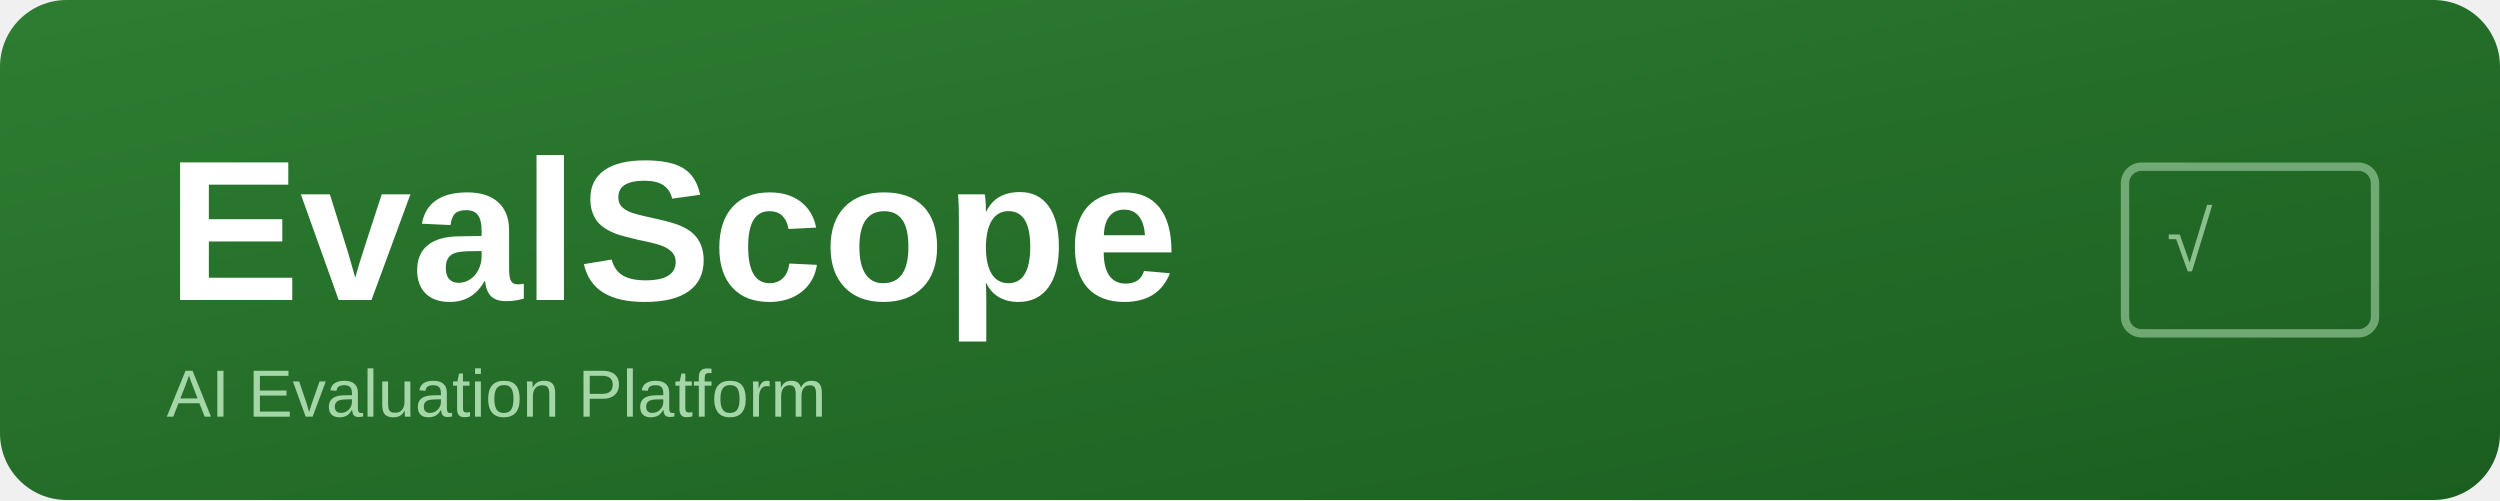
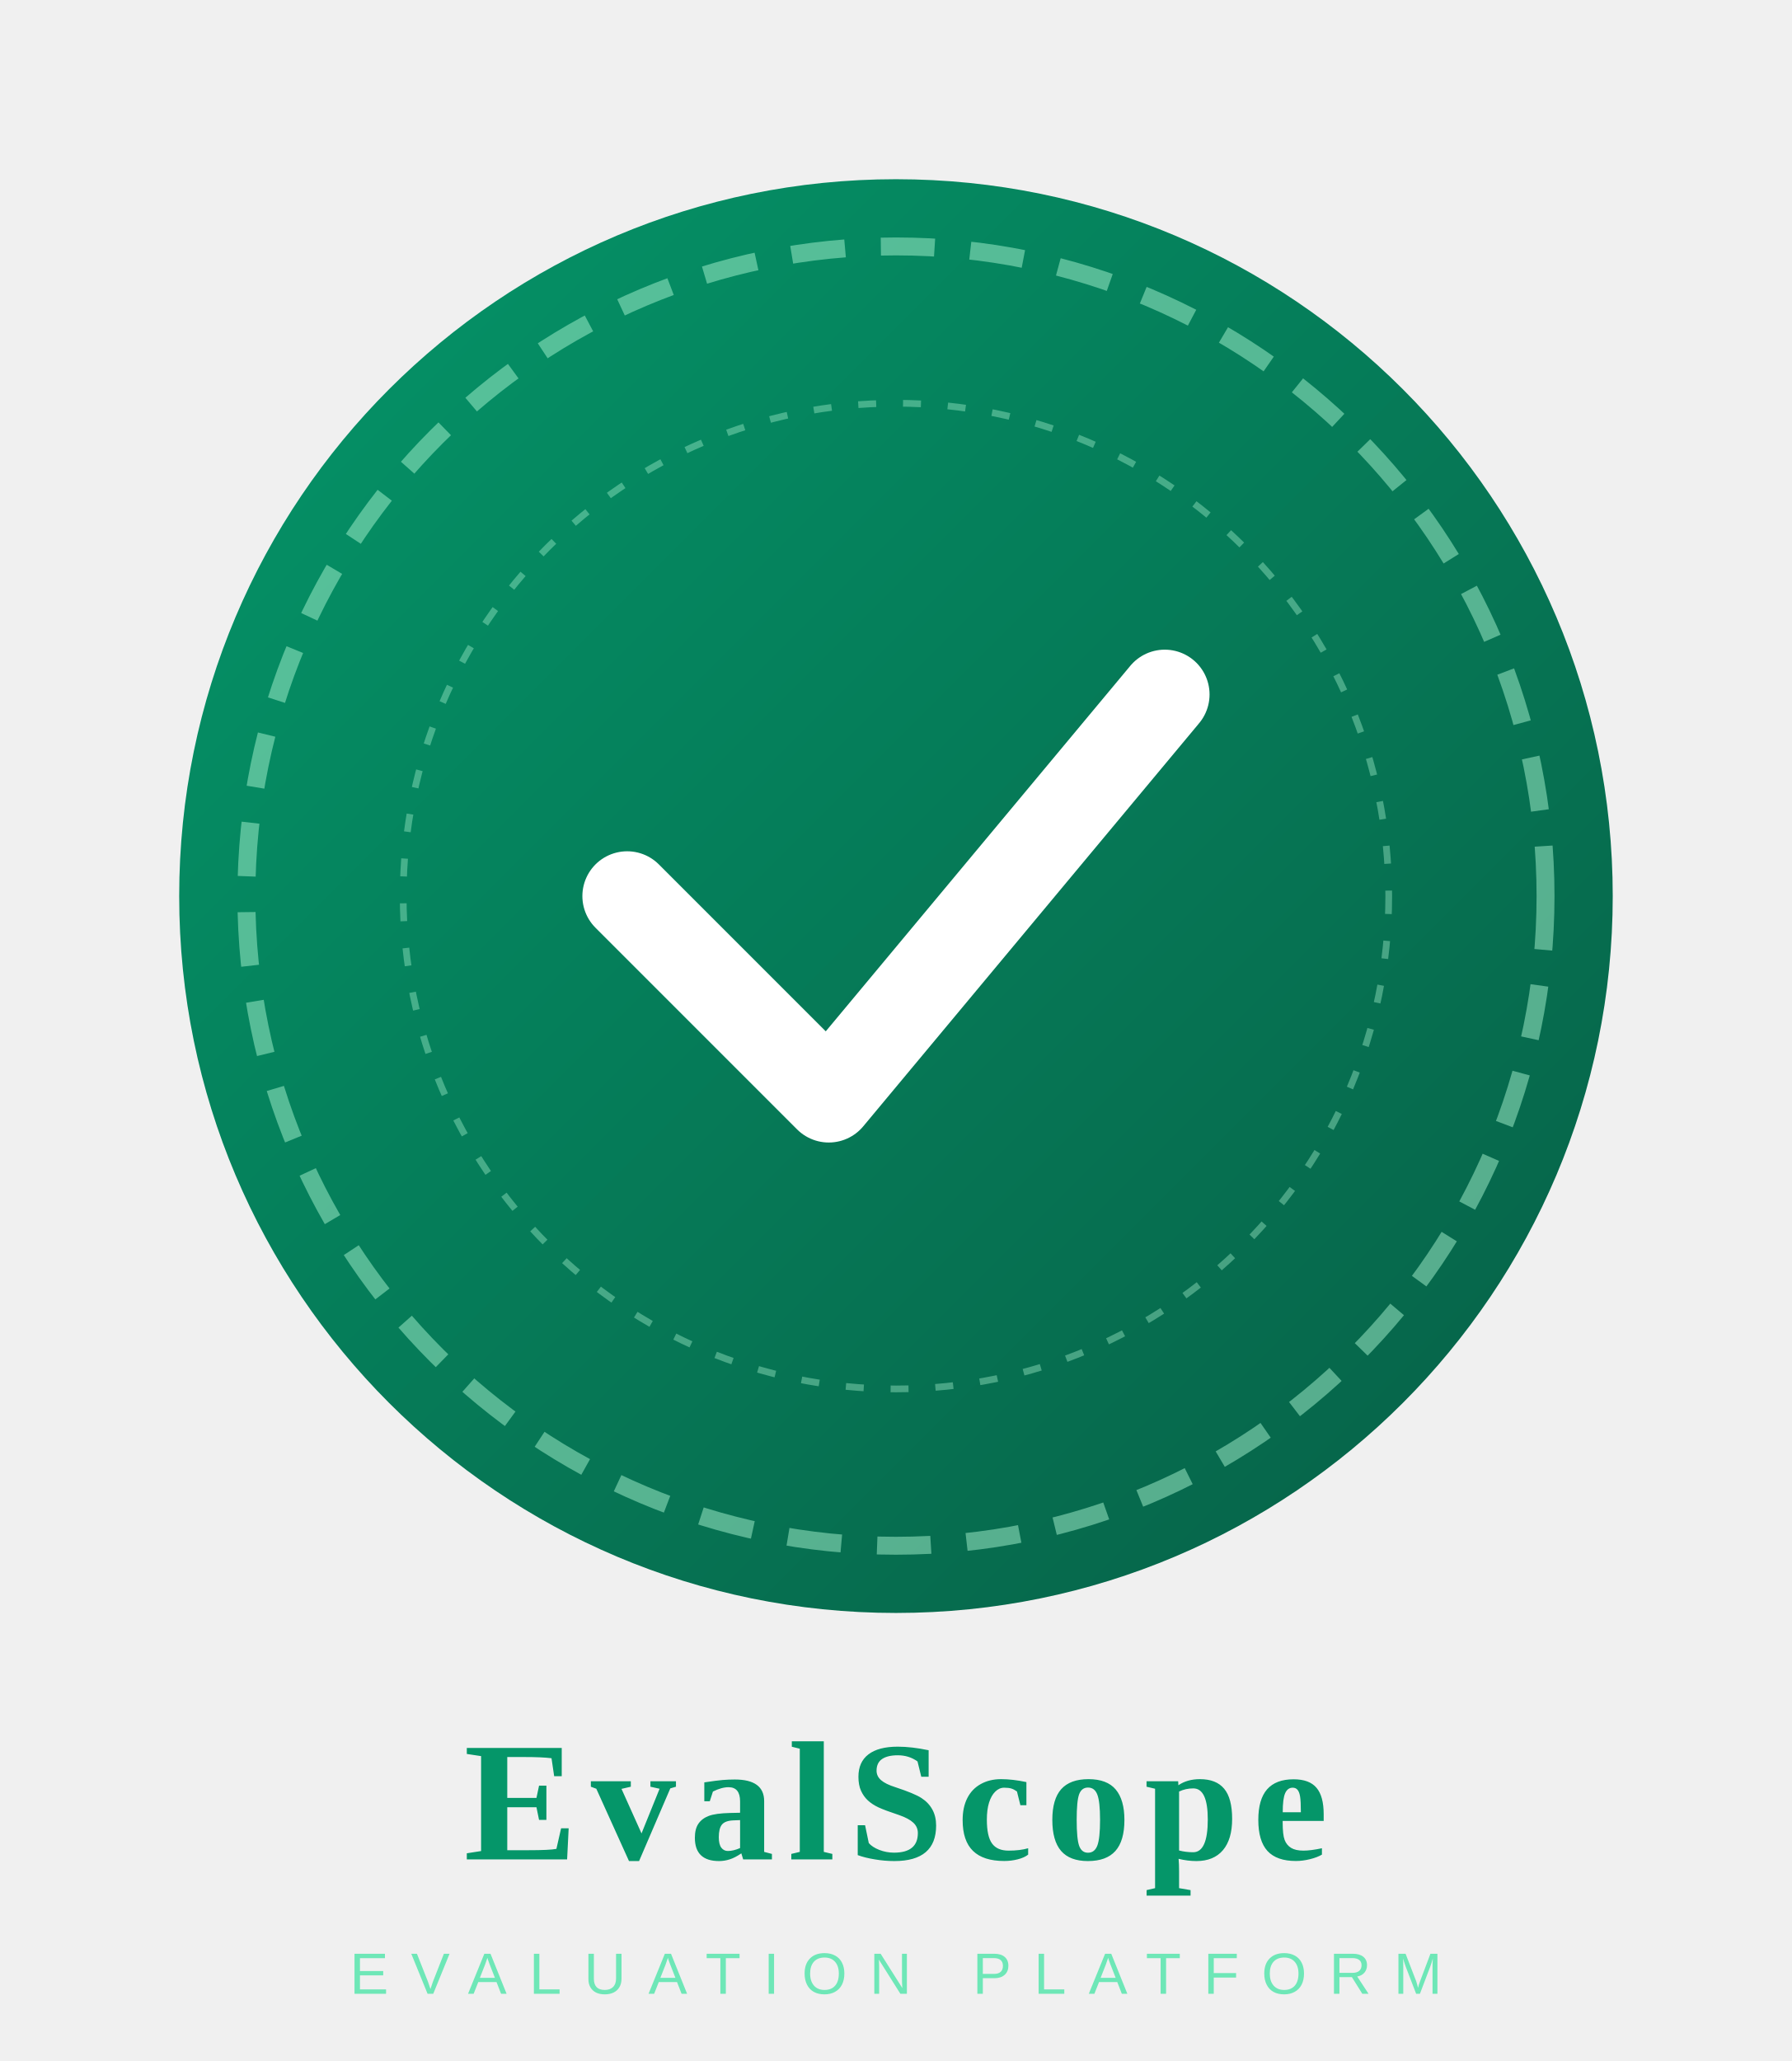
- <svg xmlns="http://www.w3.org/2000/svg" viewBox="0 0 600 120">
+ <svg xmlns="http://www.w3.org/2000/svg" viewBox="0 0 400 460" fill="none">
  <defs>
-     <linearGradient id="g" x1="0%" y1="0%" x2="100%" y2="100%">
-       <stop offset="0%" style="stop-color:#2E7D32;stop-opacity:1" />
-       <stop offset="100%" style="stop-color:#1B5E20;stop-opacity:1" />
+     <linearGradient id="es-bg" x1="0" y1="0" x2="1" y2="1">
+       <stop offset="0%" stop-color="#059669" />
+       <stop offset="100%" stop-color="#065F46" />
    </linearGradient>
  </defs>
-   <rect width="600" height="120" rx="16" fill="url(#g)" />
-   <text x="40" y="72" font-family="Arial, sans-serif" font-size="48" font-weight="bold" fill="white">EvalScope</text>
-   <text x="40" y="100" font-family="Arial, sans-serif" font-size="16" fill="#A5D6A7">AI Evaluation Platform</text>
-   <rect x="510" y="40" width="60" height="40" rx="4" fill="none" stroke="#A5D6A7" stroke-width="2" opacity="0.6" />
-   <text x="520" y="65" font-family="Arial" font-size="20" fill="#A5D6A7" opacity="0.8">√</text>
+   <circle cx="200" cy="200" r="160" fill="url(#es-bg)" />
+   <circle cx="200" cy="200" r="145" fill="none" stroke="#A7F3D0" stroke-width="4" stroke-dasharray="12 8" opacity="0.5" />
+   <path d="M140 200 L185 245 L260 155" fill="none" stroke="#FFFFFF" stroke-width="20" stroke-linecap="round" stroke-linejoin="round" />
+   <circle cx="200" cy="200" r="110" fill="none" stroke="#A7F3D0" stroke-width="1.5" stroke-dasharray="4 6" opacity="0.4" />
+   <text x="200" y="415" font-family="'Georgia', 'Times New Roman', serif" font-size="38" font-weight="bold" fill="#059669" text-anchor="middle" letter-spacing="3">EvalScope</text>
+   <text x="200" y="445" font-family="'Segoe UI', Arial, sans-serif" font-size="13" fill="#6EE7B7" text-anchor="middle" letter-spacing="5">EVALUATION PLATFORM</text>
</svg>
